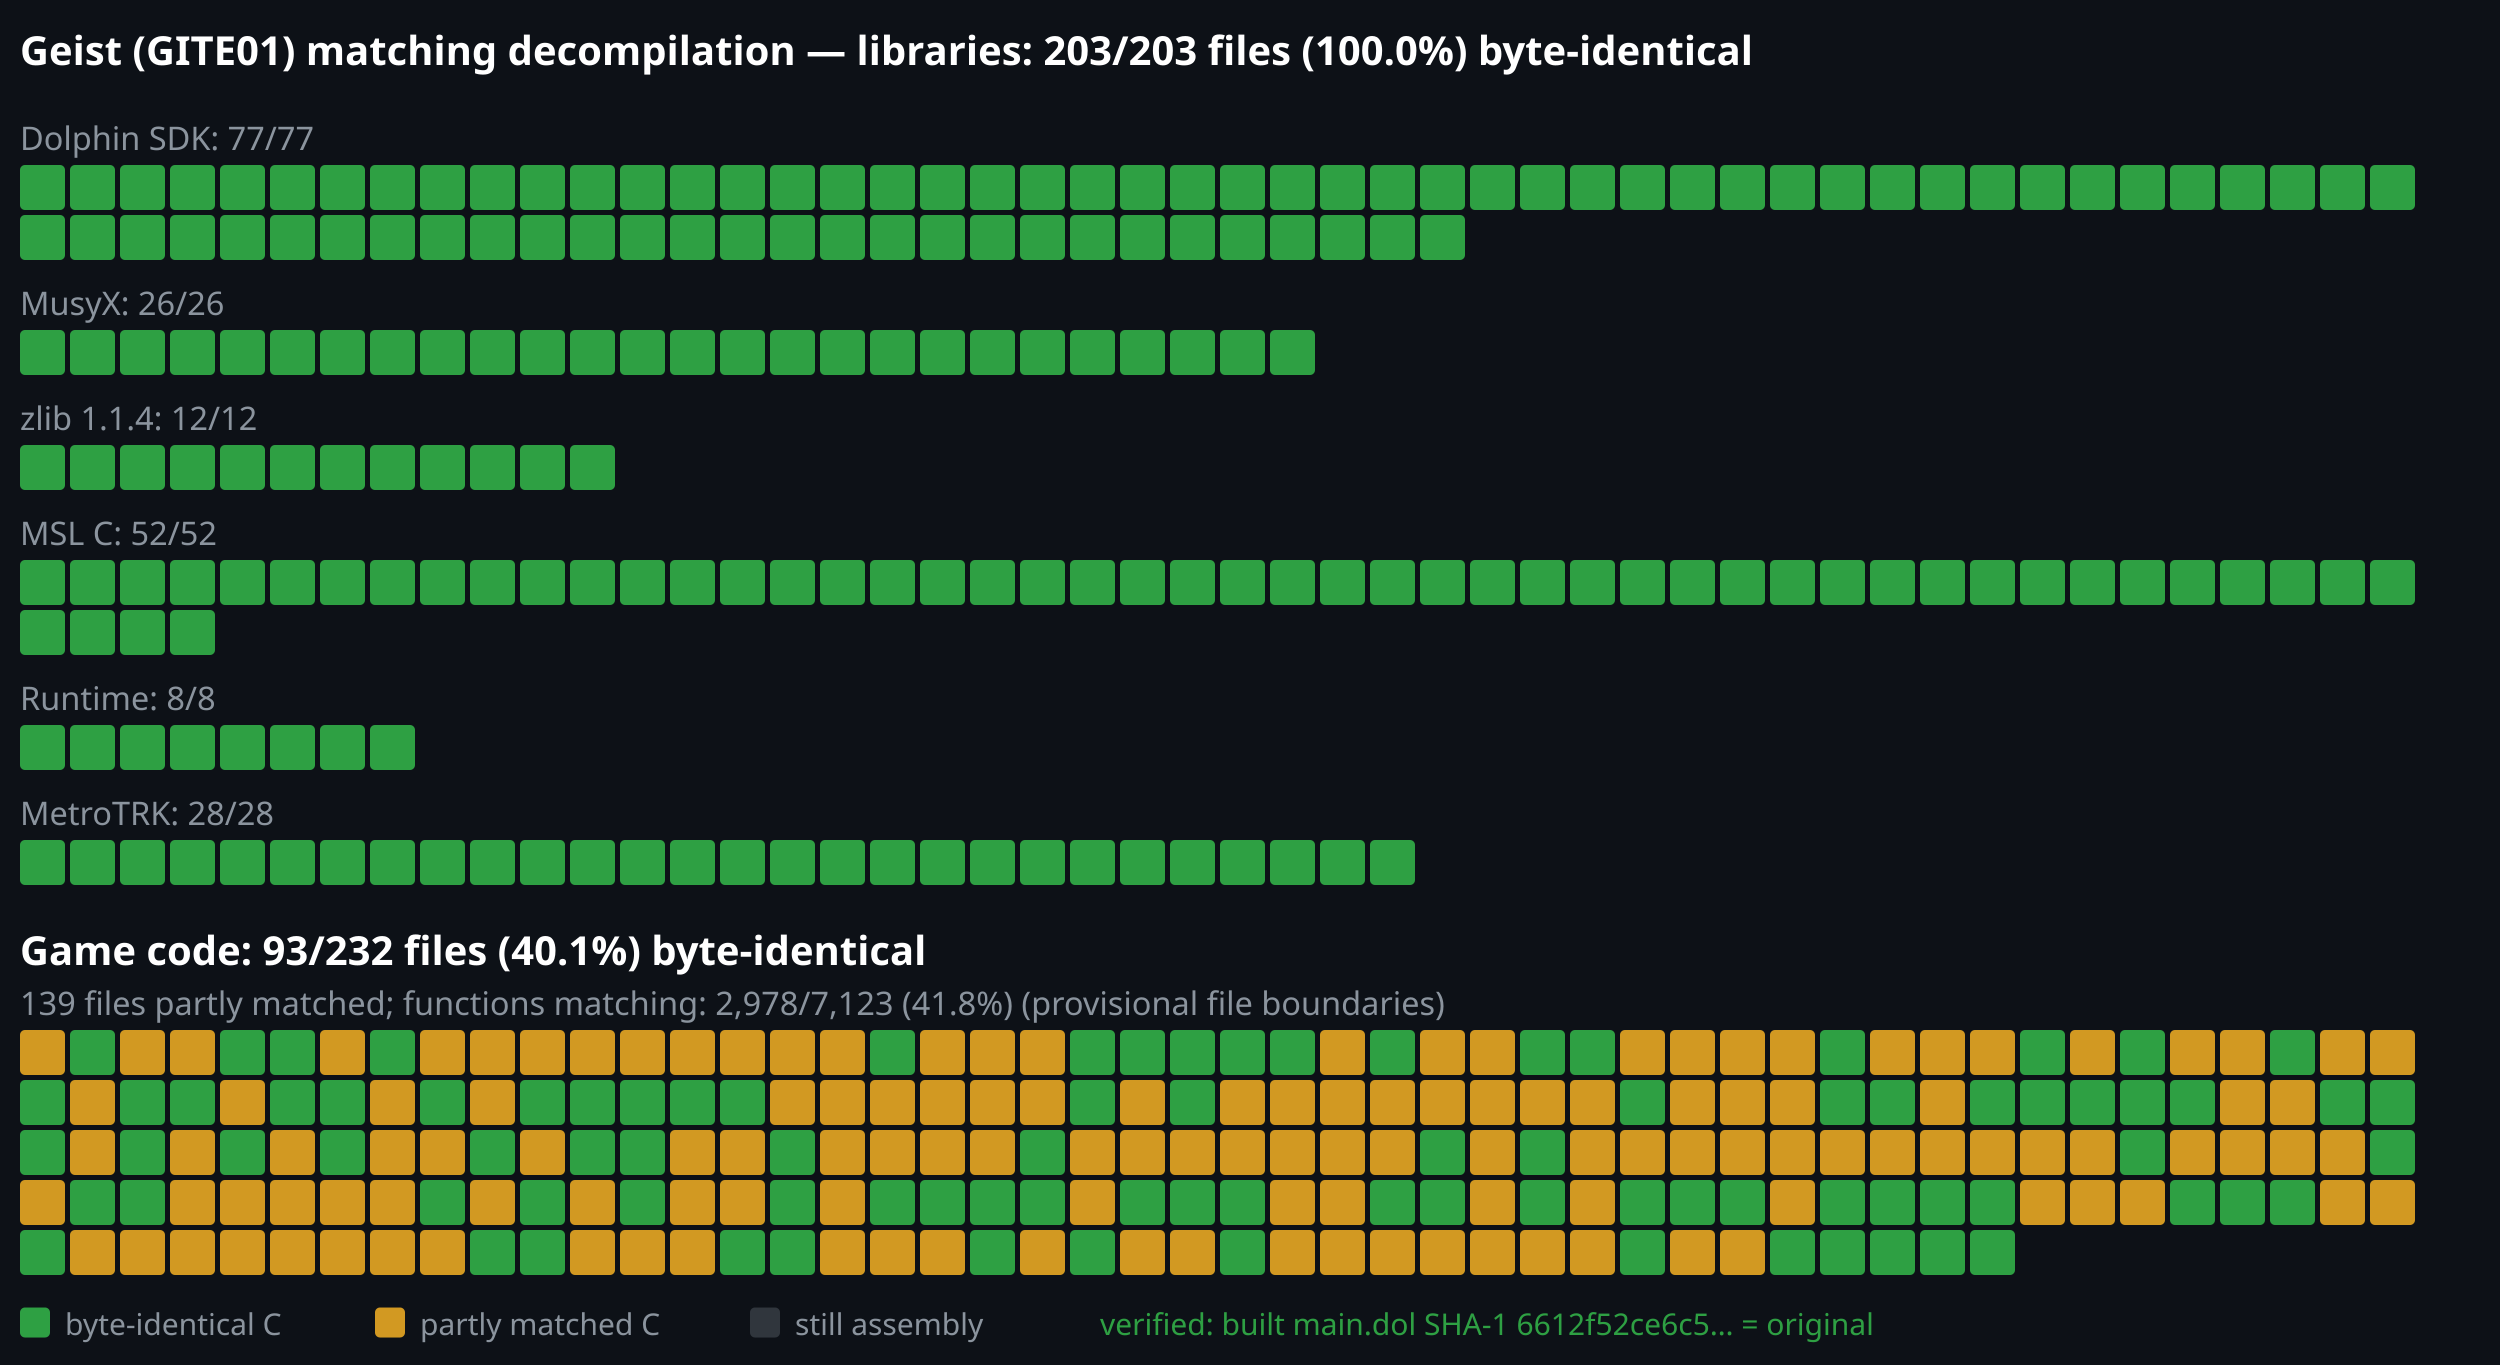
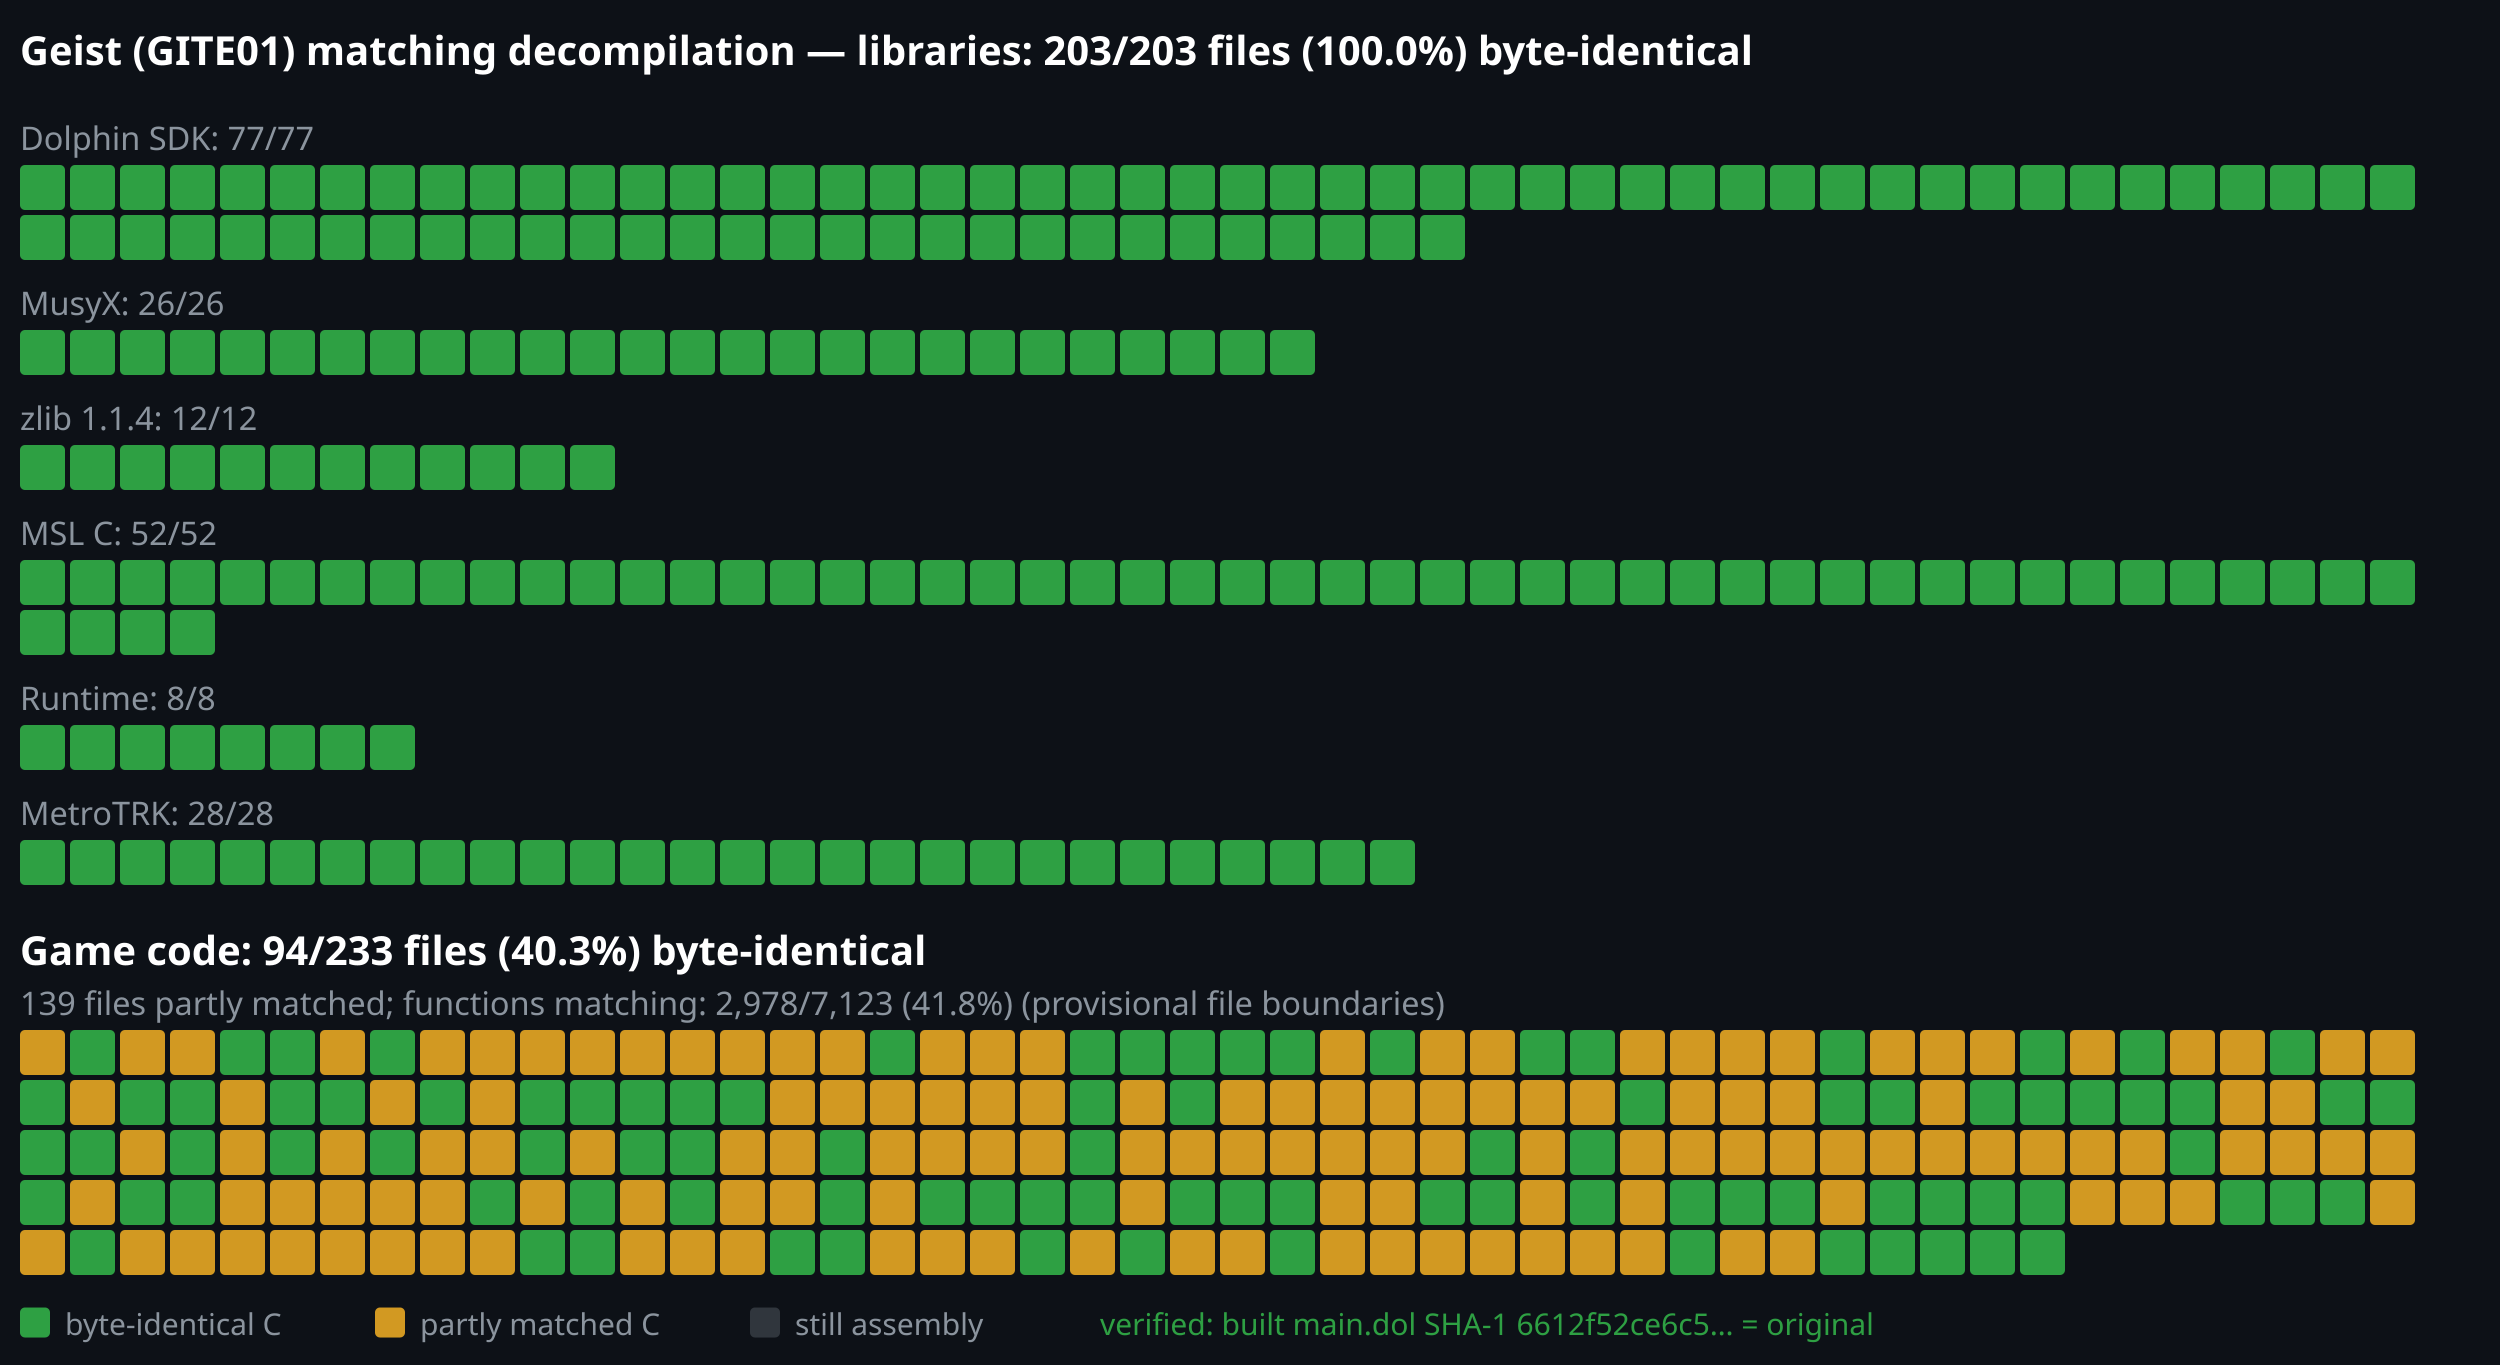
<svg xmlns="http://www.w3.org/2000/svg" viewBox="0 0 1000 546" width="1000" height="546">
  <rect width="1000" height="546" fill="#0d1117" />
  <text x="8" y="26" font-family="sans-serif" font-size="16" font-weight="bold" fill="#ffffff">Geist (GITE01) matching decompilation — libraries: 203/203 files (100.0%) byte-identical</text>
  <text x="8" y="60" font-family="sans-serif" font-size="13" font-weight="normal" fill="#8b949e">Dolphin SDK: 77/77</text>
  <rect x="8" y="66" width="18" height="18" rx="2" fill="#2ea043" />
  <rect x="28" y="66" width="18" height="18" rx="2" fill="#2ea043" />
  <rect x="48" y="66" width="18" height="18" rx="2" fill="#2ea043" />
  <rect x="68" y="66" width="18" height="18" rx="2" fill="#2ea043" />
  <rect x="88" y="66" width="18" height="18" rx="2" fill="#2ea043" />
  <rect x="108" y="66" width="18" height="18" rx="2" fill="#2ea043" />
  <rect x="128" y="66" width="18" height="18" rx="2" fill="#2ea043" />
  <rect x="148" y="66" width="18" height="18" rx="2" fill="#2ea043" />
  <rect x="168" y="66" width="18" height="18" rx="2" fill="#2ea043" />
  <rect x="188" y="66" width="18" height="18" rx="2" fill="#2ea043" />
  <rect x="208" y="66" width="18" height="18" rx="2" fill="#2ea043" />
  <rect x="228" y="66" width="18" height="18" rx="2" fill="#2ea043" />
  <rect x="248" y="66" width="18" height="18" rx="2" fill="#2ea043" />
  <rect x="268" y="66" width="18" height="18" rx="2" fill="#2ea043" />
  <rect x="288" y="66" width="18" height="18" rx="2" fill="#2ea043" />
  <rect x="308" y="66" width="18" height="18" rx="2" fill="#2ea043" />
  <rect x="328" y="66" width="18" height="18" rx="2" fill="#2ea043" />
  <rect x="348" y="66" width="18" height="18" rx="2" fill="#2ea043" />
  <rect x="368" y="66" width="18" height="18" rx="2" fill="#2ea043" />
  <rect x="388" y="66" width="18" height="18" rx="2" fill="#2ea043" />
  <rect x="408" y="66" width="18" height="18" rx="2" fill="#2ea043" />
  <rect x="428" y="66" width="18" height="18" rx="2" fill="#2ea043" />
  <rect x="448" y="66" width="18" height="18" rx="2" fill="#2ea043" />
  <rect x="468" y="66" width="18" height="18" rx="2" fill="#2ea043" />
  <rect x="488" y="66" width="18" height="18" rx="2" fill="#2ea043" />
  <rect x="508" y="66" width="18" height="18" rx="2" fill="#2ea043" />
  <rect x="528" y="66" width="18" height="18" rx="2" fill="#2ea043" />
  <rect x="548" y="66" width="18" height="18" rx="2" fill="#2ea043" />
  <rect x="568" y="66" width="18" height="18" rx="2" fill="#2ea043" />
  <rect x="588" y="66" width="18" height="18" rx="2" fill="#2ea043" />
  <rect x="608" y="66" width="18" height="18" rx="2" fill="#2ea043" />
  <rect x="628" y="66" width="18" height="18" rx="2" fill="#2ea043" />
  <rect x="648" y="66" width="18" height="18" rx="2" fill="#2ea043" />
  <rect x="668" y="66" width="18" height="18" rx="2" fill="#2ea043" />
  <rect x="688" y="66" width="18" height="18" rx="2" fill="#2ea043" />
  <rect x="708" y="66" width="18" height="18" rx="2" fill="#2ea043" />
  <rect x="728" y="66" width="18" height="18" rx="2" fill="#2ea043" />
  <rect x="748" y="66" width="18" height="18" rx="2" fill="#2ea043" />
  <rect x="768" y="66" width="18" height="18" rx="2" fill="#2ea043" />
  <rect x="788" y="66" width="18" height="18" rx="2" fill="#2ea043" />
  <rect x="808" y="66" width="18" height="18" rx="2" fill="#2ea043" />
  <rect x="828" y="66" width="18" height="18" rx="2" fill="#2ea043" />
  <rect x="848" y="66" width="18" height="18" rx="2" fill="#2ea043" />
  <rect x="868" y="66" width="18" height="18" rx="2" fill="#2ea043" />
  <rect x="888" y="66" width="18" height="18" rx="2" fill="#2ea043" />
  <rect x="908" y="66" width="18" height="18" rx="2" fill="#2ea043" />
  <rect x="928" y="66" width="18" height="18" rx="2" fill="#2ea043" />
  <rect x="948" y="66" width="18" height="18" rx="2" fill="#2ea043" />
  <rect x="8" y="86" width="18" height="18" rx="2" fill="#2ea043" />
  <rect x="28" y="86" width="18" height="18" rx="2" fill="#2ea043" />
  <rect x="48" y="86" width="18" height="18" rx="2" fill="#2ea043" />
  <rect x="68" y="86" width="18" height="18" rx="2" fill="#2ea043" />
  <rect x="88" y="86" width="18" height="18" rx="2" fill="#2ea043" />
  <rect x="108" y="86" width="18" height="18" rx="2" fill="#2ea043" />
  <rect x="128" y="86" width="18" height="18" rx="2" fill="#2ea043" />
  <rect x="148" y="86" width="18" height="18" rx="2" fill="#2ea043" />
  <rect x="168" y="86" width="18" height="18" rx="2" fill="#2ea043" />
  <rect x="188" y="86" width="18" height="18" rx="2" fill="#2ea043" />
  <rect x="208" y="86" width="18" height="18" rx="2" fill="#2ea043" />
  <rect x="228" y="86" width="18" height="18" rx="2" fill="#2ea043" />
  <rect x="248" y="86" width="18" height="18" rx="2" fill="#2ea043" />
  <rect x="268" y="86" width="18" height="18" rx="2" fill="#2ea043" />
  <rect x="288" y="86" width="18" height="18" rx="2" fill="#2ea043" />
  <rect x="308" y="86" width="18" height="18" rx="2" fill="#2ea043" />
  <rect x="328" y="86" width="18" height="18" rx="2" fill="#2ea043" />
  <rect x="348" y="86" width="18" height="18" rx="2" fill="#2ea043" />
  <rect x="368" y="86" width="18" height="18" rx="2" fill="#2ea043" />
  <rect x="388" y="86" width="18" height="18" rx="2" fill="#2ea043" />
  <rect x="408" y="86" width="18" height="18" rx="2" fill="#2ea043" />
  <rect x="428" y="86" width="18" height="18" rx="2" fill="#2ea043" />
  <rect x="448" y="86" width="18" height="18" rx="2" fill="#2ea043" />
  <rect x="468" y="86" width="18" height="18" rx="2" fill="#2ea043" />
  <rect x="488" y="86" width="18" height="18" rx="2" fill="#2ea043" />
  <rect x="508" y="86" width="18" height="18" rx="2" fill="#2ea043" />
  <rect x="528" y="86" width="18" height="18" rx="2" fill="#2ea043" />
  <rect x="548" y="86" width="18" height="18" rx="2" fill="#2ea043" />
  <rect x="568" y="86" width="18" height="18" rx="2" fill="#2ea043" />
  <text x="8" y="126" font-family="sans-serif" font-size="13" font-weight="normal" fill="#8b949e">MusyX: 26/26</text>
  <rect x="8" y="132" width="18" height="18" rx="2" fill="#2ea043" />
  <rect x="28" y="132" width="18" height="18" rx="2" fill="#2ea043" />
  <rect x="48" y="132" width="18" height="18" rx="2" fill="#2ea043" />
  <rect x="68" y="132" width="18" height="18" rx="2" fill="#2ea043" />
  <rect x="88" y="132" width="18" height="18" rx="2" fill="#2ea043" />
  <rect x="108" y="132" width="18" height="18" rx="2" fill="#2ea043" />
  <rect x="128" y="132" width="18" height="18" rx="2" fill="#2ea043" />
  <rect x="148" y="132" width="18" height="18" rx="2" fill="#2ea043" />
  <rect x="168" y="132" width="18" height="18" rx="2" fill="#2ea043" />
  <rect x="188" y="132" width="18" height="18" rx="2" fill="#2ea043" />
  <rect x="208" y="132" width="18" height="18" rx="2" fill="#2ea043" />
  <rect x="228" y="132" width="18" height="18" rx="2" fill="#2ea043" />
  <rect x="248" y="132" width="18" height="18" rx="2" fill="#2ea043" />
  <rect x="268" y="132" width="18" height="18" rx="2" fill="#2ea043" />
  <rect x="288" y="132" width="18" height="18" rx="2" fill="#2ea043" />
  <rect x="308" y="132" width="18" height="18" rx="2" fill="#2ea043" />
  <rect x="328" y="132" width="18" height="18" rx="2" fill="#2ea043" />
  <rect x="348" y="132" width="18" height="18" rx="2" fill="#2ea043" />
  <rect x="368" y="132" width="18" height="18" rx="2" fill="#2ea043" />
  <rect x="388" y="132" width="18" height="18" rx="2" fill="#2ea043" />
  <rect x="408" y="132" width="18" height="18" rx="2" fill="#2ea043" />
  <rect x="428" y="132" width="18" height="18" rx="2" fill="#2ea043" />
  <rect x="448" y="132" width="18" height="18" rx="2" fill="#2ea043" />
  <rect x="468" y="132" width="18" height="18" rx="2" fill="#2ea043" />
  <rect x="488" y="132" width="18" height="18" rx="2" fill="#2ea043" />
  <rect x="508" y="132" width="18" height="18" rx="2" fill="#2ea043" />
  <text x="8" y="172" font-family="sans-serif" font-size="13" font-weight="normal" fill="#8b949e">zlib 1.1.4: 12/12</text>
  <rect x="8" y="178" width="18" height="18" rx="2" fill="#2ea043" />
  <rect x="28" y="178" width="18" height="18" rx="2" fill="#2ea043" />
  <rect x="48" y="178" width="18" height="18" rx="2" fill="#2ea043" />
  <rect x="68" y="178" width="18" height="18" rx="2" fill="#2ea043" />
  <rect x="88" y="178" width="18" height="18" rx="2" fill="#2ea043" />
  <rect x="108" y="178" width="18" height="18" rx="2" fill="#2ea043" />
  <rect x="128" y="178" width="18" height="18" rx="2" fill="#2ea043" />
  <rect x="148" y="178" width="18" height="18" rx="2" fill="#2ea043" />
  <rect x="168" y="178" width="18" height="18" rx="2" fill="#2ea043" />
  <rect x="188" y="178" width="18" height="18" rx="2" fill="#2ea043" />
  <rect x="208" y="178" width="18" height="18" rx="2" fill="#2ea043" />
  <rect x="228" y="178" width="18" height="18" rx="2" fill="#2ea043" />
  <text x="8" y="218" font-family="sans-serif" font-size="13" font-weight="normal" fill="#8b949e">MSL C: 52/52</text>
  <rect x="8" y="224" width="18" height="18" rx="2" fill="#2ea043" />
  <rect x="28" y="224" width="18" height="18" rx="2" fill="#2ea043" />
  <rect x="48" y="224" width="18" height="18" rx="2" fill="#2ea043" />
  <rect x="68" y="224" width="18" height="18" rx="2" fill="#2ea043" />
  <rect x="88" y="224" width="18" height="18" rx="2" fill="#2ea043" />
  <rect x="108" y="224" width="18" height="18" rx="2" fill="#2ea043" />
  <rect x="128" y="224" width="18" height="18" rx="2" fill="#2ea043" />
  <rect x="148" y="224" width="18" height="18" rx="2" fill="#2ea043" />
  <rect x="168" y="224" width="18" height="18" rx="2" fill="#2ea043" />
  <rect x="188" y="224" width="18" height="18" rx="2" fill="#2ea043" />
  <rect x="208" y="224" width="18" height="18" rx="2" fill="#2ea043" />
  <rect x="228" y="224" width="18" height="18" rx="2" fill="#2ea043" />
  <rect x="248" y="224" width="18" height="18" rx="2" fill="#2ea043" />
  <rect x="268" y="224" width="18" height="18" rx="2" fill="#2ea043" />
  <rect x="288" y="224" width="18" height="18" rx="2" fill="#2ea043" />
  <rect x="308" y="224" width="18" height="18" rx="2" fill="#2ea043" />
  <rect x="328" y="224" width="18" height="18" rx="2" fill="#2ea043" />
  <rect x="348" y="224" width="18" height="18" rx="2" fill="#2ea043" />
  <rect x="368" y="224" width="18" height="18" rx="2" fill="#2ea043" />
  <rect x="388" y="224" width="18" height="18" rx="2" fill="#2ea043" />
  <rect x="408" y="224" width="18" height="18" rx="2" fill="#2ea043" />
  <rect x="428" y="224" width="18" height="18" rx="2" fill="#2ea043" />
  <rect x="448" y="224" width="18" height="18" rx="2" fill="#2ea043" />
  <rect x="468" y="224" width="18" height="18" rx="2" fill="#2ea043" />
  <rect x="488" y="224" width="18" height="18" rx="2" fill="#2ea043" />
  <rect x="508" y="224" width="18" height="18" rx="2" fill="#2ea043" />
  <rect x="528" y="224" width="18" height="18" rx="2" fill="#2ea043" />
  <rect x="548" y="224" width="18" height="18" rx="2" fill="#2ea043" />
  <rect x="568" y="224" width="18" height="18" rx="2" fill="#2ea043" />
  <rect x="588" y="224" width="18" height="18" rx="2" fill="#2ea043" />
  <rect x="608" y="224" width="18" height="18" rx="2" fill="#2ea043" />
  <rect x="628" y="224" width="18" height="18" rx="2" fill="#2ea043" />
  <rect x="648" y="224" width="18" height="18" rx="2" fill="#2ea043" />
  <rect x="668" y="224" width="18" height="18" rx="2" fill="#2ea043" />
  <rect x="688" y="224" width="18" height="18" rx="2" fill="#2ea043" />
  <rect x="708" y="224" width="18" height="18" rx="2" fill="#2ea043" />
  <rect x="728" y="224" width="18" height="18" rx="2" fill="#2ea043" />
  <rect x="748" y="224" width="18" height="18" rx="2" fill="#2ea043" />
  <rect x="768" y="224" width="18" height="18" rx="2" fill="#2ea043" />
  <rect x="788" y="224" width="18" height="18" rx="2" fill="#2ea043" />
  <rect x="808" y="224" width="18" height="18" rx="2" fill="#2ea043" />
  <rect x="828" y="224" width="18" height="18" rx="2" fill="#2ea043" />
  <rect x="848" y="224" width="18" height="18" rx="2" fill="#2ea043" />
  <rect x="868" y="224" width="18" height="18" rx="2" fill="#2ea043" />
  <rect x="888" y="224" width="18" height="18" rx="2" fill="#2ea043" />
  <rect x="908" y="224" width="18" height="18" rx="2" fill="#2ea043" />
  <rect x="928" y="224" width="18" height="18" rx="2" fill="#2ea043" />
  <rect x="948" y="224" width="18" height="18" rx="2" fill="#2ea043" />
  <rect x="8" y="244" width="18" height="18" rx="2" fill="#2ea043" />
  <rect x="28" y="244" width="18" height="18" rx="2" fill="#2ea043" />
  <rect x="48" y="244" width="18" height="18" rx="2" fill="#2ea043" />
  <rect x="68" y="244" width="18" height="18" rx="2" fill="#2ea043" />
  <text x="8" y="284" font-family="sans-serif" font-size="13" font-weight="normal" fill="#8b949e">Runtime: 8/8</text>
  <rect x="8" y="290" width="18" height="18" rx="2" fill="#2ea043" />
  <rect x="28" y="290" width="18" height="18" rx="2" fill="#2ea043" />
  <rect x="48" y="290" width="18" height="18" rx="2" fill="#2ea043" />
  <rect x="68" y="290" width="18" height="18" rx="2" fill="#2ea043" />
  <rect x="88" y="290" width="18" height="18" rx="2" fill="#2ea043" />
  <rect x="108" y="290" width="18" height="18" rx="2" fill="#2ea043" />
  <rect x="128" y="290" width="18" height="18" rx="2" fill="#2ea043" />
  <rect x="148" y="290" width="18" height="18" rx="2" fill="#2ea043" />
  <text x="8" y="330" font-family="sans-serif" font-size="13" font-weight="normal" fill="#8b949e">MetroTRK: 28/28</text>
  <rect x="8" y="336" width="18" height="18" rx="2" fill="#2ea043" />
  <rect x="28" y="336" width="18" height="18" rx="2" fill="#2ea043" />
  <rect x="48" y="336" width="18" height="18" rx="2" fill="#2ea043" />
  <rect x="68" y="336" width="18" height="18" rx="2" fill="#2ea043" />
  <rect x="88" y="336" width="18" height="18" rx="2" fill="#2ea043" />
  <rect x="108" y="336" width="18" height="18" rx="2" fill="#2ea043" />
  <rect x="128" y="336" width="18" height="18" rx="2" fill="#2ea043" />
  <rect x="148" y="336" width="18" height="18" rx="2" fill="#2ea043" />
  <rect x="168" y="336" width="18" height="18" rx="2" fill="#2ea043" />
  <rect x="188" y="336" width="18" height="18" rx="2" fill="#2ea043" />
  <rect x="208" y="336" width="18" height="18" rx="2" fill="#2ea043" />
  <rect x="228" y="336" width="18" height="18" rx="2" fill="#2ea043" />
  <rect x="248" y="336" width="18" height="18" rx="2" fill="#2ea043" />
  <rect x="268" y="336" width="18" height="18" rx="2" fill="#2ea043" />
  <rect x="288" y="336" width="18" height="18" rx="2" fill="#2ea043" />
  <rect x="308" y="336" width="18" height="18" rx="2" fill="#2ea043" />
  <rect x="328" y="336" width="18" height="18" rx="2" fill="#2ea043" />
  <rect x="348" y="336" width="18" height="18" rx="2" fill="#2ea043" />
  <rect x="368" y="336" width="18" height="18" rx="2" fill="#2ea043" />
  <rect x="388" y="336" width="18" height="18" rx="2" fill="#2ea043" />
  <rect x="408" y="336" width="18" height="18" rx="2" fill="#2ea043" />
  <rect x="428" y="336" width="18" height="18" rx="2" fill="#2ea043" />
  <rect x="448" y="336" width="18" height="18" rx="2" fill="#2ea043" />
  <rect x="468" y="336" width="18" height="18" rx="2" fill="#2ea043" />
  <rect x="488" y="336" width="18" height="18" rx="2" fill="#2ea043" />
  <rect x="508" y="336" width="18" height="18" rx="2" fill="#2ea043" />
  <rect x="528" y="336" width="18" height="18" rx="2" fill="#2ea043" />
  <rect x="548" y="336" width="18" height="18" rx="2" fill="#2ea043" />
-   <text x="8" y="386" font-family="sans-serif" font-size="16" font-weight="bold" fill="#ffffff">Game code: 93/232 files (40.1%) byte-identical</text>
+   <text x="8" y="386" font-family="sans-serif" font-size="16" font-weight="bold" fill="#ffffff">Game code: 94/233 files (40.3%) byte-identical</text>
  <text x="8" y="406" font-family="sans-serif" font-size="13" font-weight="normal" fill="#8b949e">139 files partly matched; functions matching: 2,978/7,123 (41.8%) (provisional file boundaries)</text>
  <rect x="8" y="412" width="18" height="18" rx="2" fill="#d29922" />
  <rect x="28" y="412" width="18" height="18" rx="2" fill="#2ea043" />
  <rect x="48" y="412" width="18" height="18" rx="2" fill="#d29922" />
  <rect x="68" y="412" width="18" height="18" rx="2" fill="#d29922" />
  <rect x="88" y="412" width="18" height="18" rx="2" fill="#2ea043" />
  <rect x="108" y="412" width="18" height="18" rx="2" fill="#2ea043" />
  <rect x="128" y="412" width="18" height="18" rx="2" fill="#d29922" />
  <rect x="148" y="412" width="18" height="18" rx="2" fill="#2ea043" />
  <rect x="168" y="412" width="18" height="18" rx="2" fill="#d29922" />
  <rect x="188" y="412" width="18" height="18" rx="2" fill="#d29922" />
  <rect x="208" y="412" width="18" height="18" rx="2" fill="#d29922" />
  <rect x="228" y="412" width="18" height="18" rx="2" fill="#d29922" />
  <rect x="248" y="412" width="18" height="18" rx="2" fill="#d29922" />
  <rect x="268" y="412" width="18" height="18" rx="2" fill="#d29922" />
  <rect x="288" y="412" width="18" height="18" rx="2" fill="#d29922" />
  <rect x="308" y="412" width="18" height="18" rx="2" fill="#d29922" />
  <rect x="328" y="412" width="18" height="18" rx="2" fill="#d29922" />
  <rect x="348" y="412" width="18" height="18" rx="2" fill="#2ea043" />
  <rect x="368" y="412" width="18" height="18" rx="2" fill="#d29922" />
  <rect x="388" y="412" width="18" height="18" rx="2" fill="#d29922" />
  <rect x="408" y="412" width="18" height="18" rx="2" fill="#d29922" />
  <rect x="428" y="412" width="18" height="18" rx="2" fill="#2ea043" />
  <rect x="448" y="412" width="18" height="18" rx="2" fill="#2ea043" />
  <rect x="468" y="412" width="18" height="18" rx="2" fill="#2ea043" />
  <rect x="488" y="412" width="18" height="18" rx="2" fill="#2ea043" />
  <rect x="508" y="412" width="18" height="18" rx="2" fill="#2ea043" />
  <rect x="528" y="412" width="18" height="18" rx="2" fill="#d29922" />
  <rect x="548" y="412" width="18" height="18" rx="2" fill="#2ea043" />
  <rect x="568" y="412" width="18" height="18" rx="2" fill="#d29922" />
  <rect x="588" y="412" width="18" height="18" rx="2" fill="#d29922" />
  <rect x="608" y="412" width="18" height="18" rx="2" fill="#2ea043" />
  <rect x="628" y="412" width="18" height="18" rx="2" fill="#2ea043" />
  <rect x="648" y="412" width="18" height="18" rx="2" fill="#d29922" />
  <rect x="668" y="412" width="18" height="18" rx="2" fill="#d29922" />
  <rect x="688" y="412" width="18" height="18" rx="2" fill="#d29922" />
  <rect x="708" y="412" width="18" height="18" rx="2" fill="#d29922" />
  <rect x="728" y="412" width="18" height="18" rx="2" fill="#2ea043" />
  <rect x="748" y="412" width="18" height="18" rx="2" fill="#d29922" />
  <rect x="768" y="412" width="18" height="18" rx="2" fill="#d29922" />
  <rect x="788" y="412" width="18" height="18" rx="2" fill="#d29922" />
  <rect x="808" y="412" width="18" height="18" rx="2" fill="#2ea043" />
  <rect x="828" y="412" width="18" height="18" rx="2" fill="#d29922" />
  <rect x="848" y="412" width="18" height="18" rx="2" fill="#2ea043" />
  <rect x="868" y="412" width="18" height="18" rx="2" fill="#d29922" />
  <rect x="888" y="412" width="18" height="18" rx="2" fill="#d29922" />
  <rect x="908" y="412" width="18" height="18" rx="2" fill="#2ea043" />
  <rect x="928" y="412" width="18" height="18" rx="2" fill="#d29922" />
  <rect x="948" y="412" width="18" height="18" rx="2" fill="#d29922" />
  <rect x="8" y="432" width="18" height="18" rx="2" fill="#2ea043" />
  <rect x="28" y="432" width="18" height="18" rx="2" fill="#d29922" />
  <rect x="48" y="432" width="18" height="18" rx="2" fill="#2ea043" />
  <rect x="68" y="432" width="18" height="18" rx="2" fill="#2ea043" />
  <rect x="88" y="432" width="18" height="18" rx="2" fill="#d29922" />
  <rect x="108" y="432" width="18" height="18" rx="2" fill="#2ea043" />
  <rect x="128" y="432" width="18" height="18" rx="2" fill="#2ea043" />
  <rect x="148" y="432" width="18" height="18" rx="2" fill="#d29922" />
  <rect x="168" y="432" width="18" height="18" rx="2" fill="#2ea043" />
  <rect x="188" y="432" width="18" height="18" rx="2" fill="#d29922" />
  <rect x="208" y="432" width="18" height="18" rx="2" fill="#2ea043" />
  <rect x="228" y="432" width="18" height="18" rx="2" fill="#2ea043" />
  <rect x="248" y="432" width="18" height="18" rx="2" fill="#2ea043" />
  <rect x="268" y="432" width="18" height="18" rx="2" fill="#2ea043" />
  <rect x="288" y="432" width="18" height="18" rx="2" fill="#2ea043" />
  <rect x="308" y="432" width="18" height="18" rx="2" fill="#d29922" />
  <rect x="328" y="432" width="18" height="18" rx="2" fill="#d29922" />
  <rect x="348" y="432" width="18" height="18" rx="2" fill="#d29922" />
  <rect x="368" y="432" width="18" height="18" rx="2" fill="#d29922" />
  <rect x="388" y="432" width="18" height="18" rx="2" fill="#d29922" />
  <rect x="408" y="432" width="18" height="18" rx="2" fill="#d29922" />
  <rect x="428" y="432" width="18" height="18" rx="2" fill="#2ea043" />
  <rect x="448" y="432" width="18" height="18" rx="2" fill="#d29922" />
  <rect x="468" y="432" width="18" height="18" rx="2" fill="#2ea043" />
  <rect x="488" y="432" width="18" height="18" rx="2" fill="#d29922" />
  <rect x="508" y="432" width="18" height="18" rx="2" fill="#d29922" />
  <rect x="528" y="432" width="18" height="18" rx="2" fill="#d29922" />
  <rect x="548" y="432" width="18" height="18" rx="2" fill="#d29922" />
  <rect x="568" y="432" width="18" height="18" rx="2" fill="#d29922" />
  <rect x="588" y="432" width="18" height="18" rx="2" fill="#d29922" />
  <rect x="608" y="432" width="18" height="18" rx="2" fill="#d29922" />
  <rect x="628" y="432" width="18" height="18" rx="2" fill="#d29922" />
  <rect x="648" y="432" width="18" height="18" rx="2" fill="#2ea043" />
  <rect x="668" y="432" width="18" height="18" rx="2" fill="#d29922" />
  <rect x="688" y="432" width="18" height="18" rx="2" fill="#d29922" />
  <rect x="708" y="432" width="18" height="18" rx="2" fill="#d29922" />
  <rect x="728" y="432" width="18" height="18" rx="2" fill="#2ea043" />
  <rect x="748" y="432" width="18" height="18" rx="2" fill="#2ea043" />
  <rect x="768" y="432" width="18" height="18" rx="2" fill="#d29922" />
  <rect x="788" y="432" width="18" height="18" rx="2" fill="#2ea043" />
  <rect x="808" y="432" width="18" height="18" rx="2" fill="#2ea043" />
  <rect x="828" y="432" width="18" height="18" rx="2" fill="#2ea043" />
  <rect x="848" y="432" width="18" height="18" rx="2" fill="#2ea043" />
  <rect x="868" y="432" width="18" height="18" rx="2" fill="#2ea043" />
  <rect x="888" y="432" width="18" height="18" rx="2" fill="#d29922" />
  <rect x="908" y="432" width="18" height="18" rx="2" fill="#d29922" />
  <rect x="928" y="432" width="18" height="18" rx="2" fill="#2ea043" />
  <rect x="948" y="432" width="18" height="18" rx="2" fill="#2ea043" />
  <rect x="8" y="452" width="18" height="18" rx="2" fill="#2ea043" />
-   <rect x="28" y="452" width="18" height="18" rx="2" fill="#d29922" />
-   <rect x="48" y="452" width="18" height="18" rx="2" fill="#2ea043" />
-   <rect x="68" y="452" width="18" height="18" rx="2" fill="#d29922" />
-   <rect x="88" y="452" width="18" height="18" rx="2" fill="#2ea043" />
-   <rect x="108" y="452" width="18" height="18" rx="2" fill="#d29922" />
-   <rect x="128" y="452" width="18" height="18" rx="2" fill="#2ea043" />
-   <rect x="148" y="452" width="18" height="18" rx="2" fill="#d29922" />
+   <rect x="28" y="452" width="18" height="18" rx="2" fill="#2ea043" />
+   <rect x="48" y="452" width="18" height="18" rx="2" fill="#d29922" />
+   <rect x="68" y="452" width="18" height="18" rx="2" fill="#2ea043" />
+   <rect x="88" y="452" width="18" height="18" rx="2" fill="#d29922" />
+   <rect x="108" y="452" width="18" height="18" rx="2" fill="#2ea043" />
+   <rect x="128" y="452" width="18" height="18" rx="2" fill="#d29922" />
+   <rect x="148" y="452" width="18" height="18" rx="2" fill="#2ea043" />
  <rect x="168" y="452" width="18" height="18" rx="2" fill="#d29922" />
-   <rect x="188" y="452" width="18" height="18" rx="2" fill="#2ea043" />
-   <rect x="208" y="452" width="18" height="18" rx="2" fill="#d29922" />
-   <rect x="228" y="452" width="18" height="18" rx="2" fill="#2ea043" />
+   <rect x="188" y="452" width="18" height="18" rx="2" fill="#d29922" />
+   <rect x="208" y="452" width="18" height="18" rx="2" fill="#2ea043" />
+   <rect x="228" y="452" width="18" height="18" rx="2" fill="#d29922" />
  <rect x="248" y="452" width="18" height="18" rx="2" fill="#2ea043" />
-   <rect x="268" y="452" width="18" height="18" rx="2" fill="#d29922" />
+   <rect x="268" y="452" width="18" height="18" rx="2" fill="#2ea043" />
  <rect x="288" y="452" width="18" height="18" rx="2" fill="#d29922" />
-   <rect x="308" y="452" width="18" height="18" rx="2" fill="#2ea043" />
-   <rect x="328" y="452" width="18" height="18" rx="2" fill="#d29922" />
+   <rect x="308" y="452" width="18" height="18" rx="2" fill="#d29922" />
+   <rect x="328" y="452" width="18" height="18" rx="2" fill="#2ea043" />
  <rect x="348" y="452" width="18" height="18" rx="2" fill="#d29922" />
  <rect x="368" y="452" width="18" height="18" rx="2" fill="#d29922" />
  <rect x="388" y="452" width="18" height="18" rx="2" fill="#d29922" />
-   <rect x="408" y="452" width="18" height="18" rx="2" fill="#2ea043" />
-   <rect x="428" y="452" width="18" height="18" rx="2" fill="#d29922" />
+   <rect x="408" y="452" width="18" height="18" rx="2" fill="#d29922" />
+   <rect x="428" y="452" width="18" height="18" rx="2" fill="#2ea043" />
  <rect x="448" y="452" width="18" height="18" rx="2" fill="#d29922" />
  <rect x="468" y="452" width="18" height="18" rx="2" fill="#d29922" />
  <rect x="488" y="452" width="18" height="18" rx="2" fill="#d29922" />
  <rect x="508" y="452" width="18" height="18" rx="2" fill="#d29922" />
  <rect x="528" y="452" width="18" height="18" rx="2" fill="#d29922" />
  <rect x="548" y="452" width="18" height="18" rx="2" fill="#d29922" />
-   <rect x="568" y="452" width="18" height="18" rx="2" fill="#2ea043" />
-   <rect x="588" y="452" width="18" height="18" rx="2" fill="#d29922" />
-   <rect x="608" y="452" width="18" height="18" rx="2" fill="#2ea043" />
-   <rect x="628" y="452" width="18" height="18" rx="2" fill="#d29922" />
+   <rect x="568" y="452" width="18" height="18" rx="2" fill="#d29922" />
+   <rect x="588" y="452" width="18" height="18" rx="2" fill="#2ea043" />
+   <rect x="608" y="452" width="18" height="18" rx="2" fill="#d29922" />
+   <rect x="628" y="452" width="18" height="18" rx="2" fill="#2ea043" />
  <rect x="648" y="452" width="18" height="18" rx="2" fill="#d29922" />
  <rect x="668" y="452" width="18" height="18" rx="2" fill="#d29922" />
  <rect x="688" y="452" width="18" height="18" rx="2" fill="#d29922" />
  <rect x="708" y="452" width="18" height="18" rx="2" fill="#d29922" />
  <rect x="728" y="452" width="18" height="18" rx="2" fill="#d29922" />
  <rect x="748" y="452" width="18" height="18" rx="2" fill="#d29922" />
  <rect x="768" y="452" width="18" height="18" rx="2" fill="#d29922" />
  <rect x="788" y="452" width="18" height="18" rx="2" fill="#d29922" />
  <rect x="808" y="452" width="18" height="18" rx="2" fill="#d29922" />
  <rect x="828" y="452" width="18" height="18" rx="2" fill="#d29922" />
-   <rect x="848" y="452" width="18" height="18" rx="2" fill="#2ea043" />
-   <rect x="868" y="452" width="18" height="18" rx="2" fill="#d29922" />
+   <rect x="848" y="452" width="18" height="18" rx="2" fill="#d29922" />
+   <rect x="868" y="452" width="18" height="18" rx="2" fill="#2ea043" />
  <rect x="888" y="452" width="18" height="18" rx="2" fill="#d29922" />
  <rect x="908" y="452" width="18" height="18" rx="2" fill="#d29922" />
  <rect x="928" y="452" width="18" height="18" rx="2" fill="#d29922" />
-   <rect x="948" y="452" width="18" height="18" rx="2" fill="#2ea043" />
-   <rect x="8" y="472" width="18" height="18" rx="2" fill="#d29922" />
-   <rect x="28" y="472" width="18" height="18" rx="2" fill="#2ea043" />
+   <rect x="948" y="452" width="18" height="18" rx="2" fill="#d29922" />
+   <rect x="8" y="472" width="18" height="18" rx="2" fill="#2ea043" />
+   <rect x="28" y="472" width="18" height="18" rx="2" fill="#d29922" />
  <rect x="48" y="472" width="18" height="18" rx="2" fill="#2ea043" />
-   <rect x="68" y="472" width="18" height="18" rx="2" fill="#d29922" />
+   <rect x="68" y="472" width="18" height="18" rx="2" fill="#2ea043" />
  <rect x="88" y="472" width="18" height="18" rx="2" fill="#d29922" />
  <rect x="108" y="472" width="18" height="18" rx="2" fill="#d29922" />
  <rect x="128" y="472" width="18" height="18" rx="2" fill="#d29922" />
  <rect x="148" y="472" width="18" height="18" rx="2" fill="#d29922" />
-   <rect x="168" y="472" width="18" height="18" rx="2" fill="#2ea043" />
-   <rect x="188" y="472" width="18" height="18" rx="2" fill="#d29922" />
-   <rect x="208" y="472" width="18" height="18" rx="2" fill="#2ea043" />
-   <rect x="228" y="472" width="18" height="18" rx="2" fill="#d29922" />
-   <rect x="248" y="472" width="18" height="18" rx="2" fill="#2ea043" />
-   <rect x="268" y="472" width="18" height="18" rx="2" fill="#d29922" />
+   <rect x="168" y="472" width="18" height="18" rx="2" fill="#d29922" />
+   <rect x="188" y="472" width="18" height="18" rx="2" fill="#2ea043" />
+   <rect x="208" y="472" width="18" height="18" rx="2" fill="#d29922" />
+   <rect x="228" y="472" width="18" height="18" rx="2" fill="#2ea043" />
+   <rect x="248" y="472" width="18" height="18" rx="2" fill="#d29922" />
+   <rect x="268" y="472" width="18" height="18" rx="2" fill="#2ea043" />
  <rect x="288" y="472" width="18" height="18" rx="2" fill="#d29922" />
-   <rect x="308" y="472" width="18" height="18" rx="2" fill="#2ea043" />
-   <rect x="328" y="472" width="18" height="18" rx="2" fill="#d29922" />
-   <rect x="348" y="472" width="18" height="18" rx="2" fill="#2ea043" />
+   <rect x="308" y="472" width="18" height="18" rx="2" fill="#d29922" />
+   <rect x="328" y="472" width="18" height="18" rx="2" fill="#2ea043" />
+   <rect x="348" y="472" width="18" height="18" rx="2" fill="#d29922" />
  <rect x="368" y="472" width="18" height="18" rx="2" fill="#2ea043" />
  <rect x="388" y="472" width="18" height="18" rx="2" fill="#2ea043" />
  <rect x="408" y="472" width="18" height="18" rx="2" fill="#2ea043" />
-   <rect x="428" y="472" width="18" height="18" rx="2" fill="#d29922" />
-   <rect x="448" y="472" width="18" height="18" rx="2" fill="#2ea043" />
+   <rect x="428" y="472" width="18" height="18" rx="2" fill="#2ea043" />
+   <rect x="448" y="472" width="18" height="18" rx="2" fill="#d29922" />
  <rect x="468" y="472" width="18" height="18" rx="2" fill="#2ea043" />
  <rect x="488" y="472" width="18" height="18" rx="2" fill="#2ea043" />
-   <rect x="508" y="472" width="18" height="18" rx="2" fill="#d29922" />
+   <rect x="508" y="472" width="18" height="18" rx="2" fill="#2ea043" />
  <rect x="528" y="472" width="18" height="18" rx="2" fill="#d29922" />
-   <rect x="548" y="472" width="18" height="18" rx="2" fill="#2ea043" />
+   <rect x="548" y="472" width="18" height="18" rx="2" fill="#d29922" />
  <rect x="568" y="472" width="18" height="18" rx="2" fill="#2ea043" />
-   <rect x="588" y="472" width="18" height="18" rx="2" fill="#d29922" />
-   <rect x="608" y="472" width="18" height="18" rx="2" fill="#2ea043" />
-   <rect x="628" y="472" width="18" height="18" rx="2" fill="#d29922" />
-   <rect x="648" y="472" width="18" height="18" rx="2" fill="#2ea043" />
+   <rect x="588" y="472" width="18" height="18" rx="2" fill="#2ea043" />
+   <rect x="608" y="472" width="18" height="18" rx="2" fill="#d29922" />
+   <rect x="628" y="472" width="18" height="18" rx="2" fill="#2ea043" />
+   <rect x="648" y="472" width="18" height="18" rx="2" fill="#d29922" />
  <rect x="668" y="472" width="18" height="18" rx="2" fill="#2ea043" />
  <rect x="688" y="472" width="18" height="18" rx="2" fill="#2ea043" />
-   <rect x="708" y="472" width="18" height="18" rx="2" fill="#d29922" />
-   <rect x="728" y="472" width="18" height="18" rx="2" fill="#2ea043" />
+   <rect x="708" y="472" width="18" height="18" rx="2" fill="#2ea043" />
+   <rect x="728" y="472" width="18" height="18" rx="2" fill="#d29922" />
  <rect x="748" y="472" width="18" height="18" rx="2" fill="#2ea043" />
  <rect x="768" y="472" width="18" height="18" rx="2" fill="#2ea043" />
  <rect x="788" y="472" width="18" height="18" rx="2" fill="#2ea043" />
-   <rect x="808" y="472" width="18" height="18" rx="2" fill="#d29922" />
+   <rect x="808" y="472" width="18" height="18" rx="2" fill="#2ea043" />
  <rect x="828" y="472" width="18" height="18" rx="2" fill="#d29922" />
  <rect x="848" y="472" width="18" height="18" rx="2" fill="#d29922" />
-   <rect x="868" y="472" width="18" height="18" rx="2" fill="#2ea043" />
+   <rect x="868" y="472" width="18" height="18" rx="2" fill="#d29922" />
  <rect x="888" y="472" width="18" height="18" rx="2" fill="#2ea043" />
  <rect x="908" y="472" width="18" height="18" rx="2" fill="#2ea043" />
-   <rect x="928" y="472" width="18" height="18" rx="2" fill="#d29922" />
+   <rect x="928" y="472" width="18" height="18" rx="2" fill="#2ea043" />
  <rect x="948" y="472" width="18" height="18" rx="2" fill="#d29922" />
-   <rect x="8" y="492" width="18" height="18" rx="2" fill="#2ea043" />
-   <rect x="28" y="492" width="18" height="18" rx="2" fill="#d29922" />
+   <rect x="8" y="492" width="18" height="18" rx="2" fill="#d29922" />
+   <rect x="28" y="492" width="18" height="18" rx="2" fill="#2ea043" />
  <rect x="48" y="492" width="18" height="18" rx="2" fill="#d29922" />
  <rect x="68" y="492" width="18" height="18" rx="2" fill="#d29922" />
  <rect x="88" y="492" width="18" height="18" rx="2" fill="#d29922" />
  <rect x="108" y="492" width="18" height="18" rx="2" fill="#d29922" />
  <rect x="128" y="492" width="18" height="18" rx="2" fill="#d29922" />
  <rect x="148" y="492" width="18" height="18" rx="2" fill="#d29922" />
  <rect x="168" y="492" width="18" height="18" rx="2" fill="#d29922" />
-   <rect x="188" y="492" width="18" height="18" rx="2" fill="#2ea043" />
+   <rect x="188" y="492" width="18" height="18" rx="2" fill="#d29922" />
  <rect x="208" y="492" width="18" height="18" rx="2" fill="#2ea043" />
-   <rect x="228" y="492" width="18" height="18" rx="2" fill="#d29922" />
+   <rect x="228" y="492" width="18" height="18" rx="2" fill="#2ea043" />
  <rect x="248" y="492" width="18" height="18" rx="2" fill="#d29922" />
  <rect x="268" y="492" width="18" height="18" rx="2" fill="#d29922" />
-   <rect x="288" y="492" width="18" height="18" rx="2" fill="#2ea043" />
+   <rect x="288" y="492" width="18" height="18" rx="2" fill="#d29922" />
  <rect x="308" y="492" width="18" height="18" rx="2" fill="#2ea043" />
-   <rect x="328" y="492" width="18" height="18" rx="2" fill="#d29922" />
+   <rect x="328" y="492" width="18" height="18" rx="2" fill="#2ea043" />
  <rect x="348" y="492" width="18" height="18" rx="2" fill="#d29922" />
  <rect x="368" y="492" width="18" height="18" rx="2" fill="#d29922" />
-   <rect x="388" y="492" width="18" height="18" rx="2" fill="#2ea043" />
-   <rect x="408" y="492" width="18" height="18" rx="2" fill="#d29922" />
-   <rect x="428" y="492" width="18" height="18" rx="2" fill="#2ea043" />
-   <rect x="448" y="492" width="18" height="18" rx="2" fill="#d29922" />
+   <rect x="388" y="492" width="18" height="18" rx="2" fill="#d29922" />
+   <rect x="408" y="492" width="18" height="18" rx="2" fill="#2ea043" />
+   <rect x="428" y="492" width="18" height="18" rx="2" fill="#d29922" />
+   <rect x="448" y="492" width="18" height="18" rx="2" fill="#2ea043" />
  <rect x="468" y="492" width="18" height="18" rx="2" fill="#d29922" />
-   <rect x="488" y="492" width="18" height="18" rx="2" fill="#2ea043" />
-   <rect x="508" y="492" width="18" height="18" rx="2" fill="#d29922" />
+   <rect x="488" y="492" width="18" height="18" rx="2" fill="#d29922" />
+   <rect x="508" y="492" width="18" height="18" rx="2" fill="#2ea043" />
  <rect x="528" y="492" width="18" height="18" rx="2" fill="#d29922" />
  <rect x="548" y="492" width="18" height="18" rx="2" fill="#d29922" />
  <rect x="568" y="492" width="18" height="18" rx="2" fill="#d29922" />
  <rect x="588" y="492" width="18" height="18" rx="2" fill="#d29922" />
  <rect x="608" y="492" width="18" height="18" rx="2" fill="#d29922" />
  <rect x="628" y="492" width="18" height="18" rx="2" fill="#d29922" />
-   <rect x="648" y="492" width="18" height="18" rx="2" fill="#2ea043" />
-   <rect x="668" y="492" width="18" height="18" rx="2" fill="#d29922" />
+   <rect x="648" y="492" width="18" height="18" rx="2" fill="#d29922" />
+   <rect x="668" y="492" width="18" height="18" rx="2" fill="#2ea043" />
  <rect x="688" y="492" width="18" height="18" rx="2" fill="#d29922" />
-   <rect x="708" y="492" width="18" height="18" rx="2" fill="#2ea043" />
+   <rect x="708" y="492" width="18" height="18" rx="2" fill="#d29922" />
  <rect x="728" y="492" width="18" height="18" rx="2" fill="#2ea043" />
  <rect x="748" y="492" width="18" height="18" rx="2" fill="#2ea043" />
  <rect x="768" y="492" width="18" height="18" rx="2" fill="#2ea043" />
  <rect x="788" y="492" width="18" height="18" rx="2" fill="#2ea043" />
+   <rect x="808" y="492" width="18" height="18" rx="2" fill="#2ea043" />
  <rect x="8" y="523" width="12" height="12" rx="2" fill="#2ea043" />
  <text x="26" y="534" font-family="sans-serif" font-size="12" font-weight="normal" fill="#8b949e">byte-identical C</text>
  <rect x="150" y="523" width="12" height="12" rx="2" fill="#d29922" />
  <text x="168" y="534" font-family="sans-serif" font-size="12" font-weight="normal" fill="#8b949e">partly matched C</text>
  <rect x="300" y="523" width="12" height="12" rx="2" fill="#30363d" />
  <text x="318" y="534" font-family="sans-serif" font-size="12" font-weight="normal" fill="#8b949e">still assembly</text>
  <text x="440" y="534" font-family="sans-serif" font-size="12" font-weight="normal" fill="#2ea043">verified: built main.dol SHA-1 6612f52ce6c5… = original</text>
</svg>
